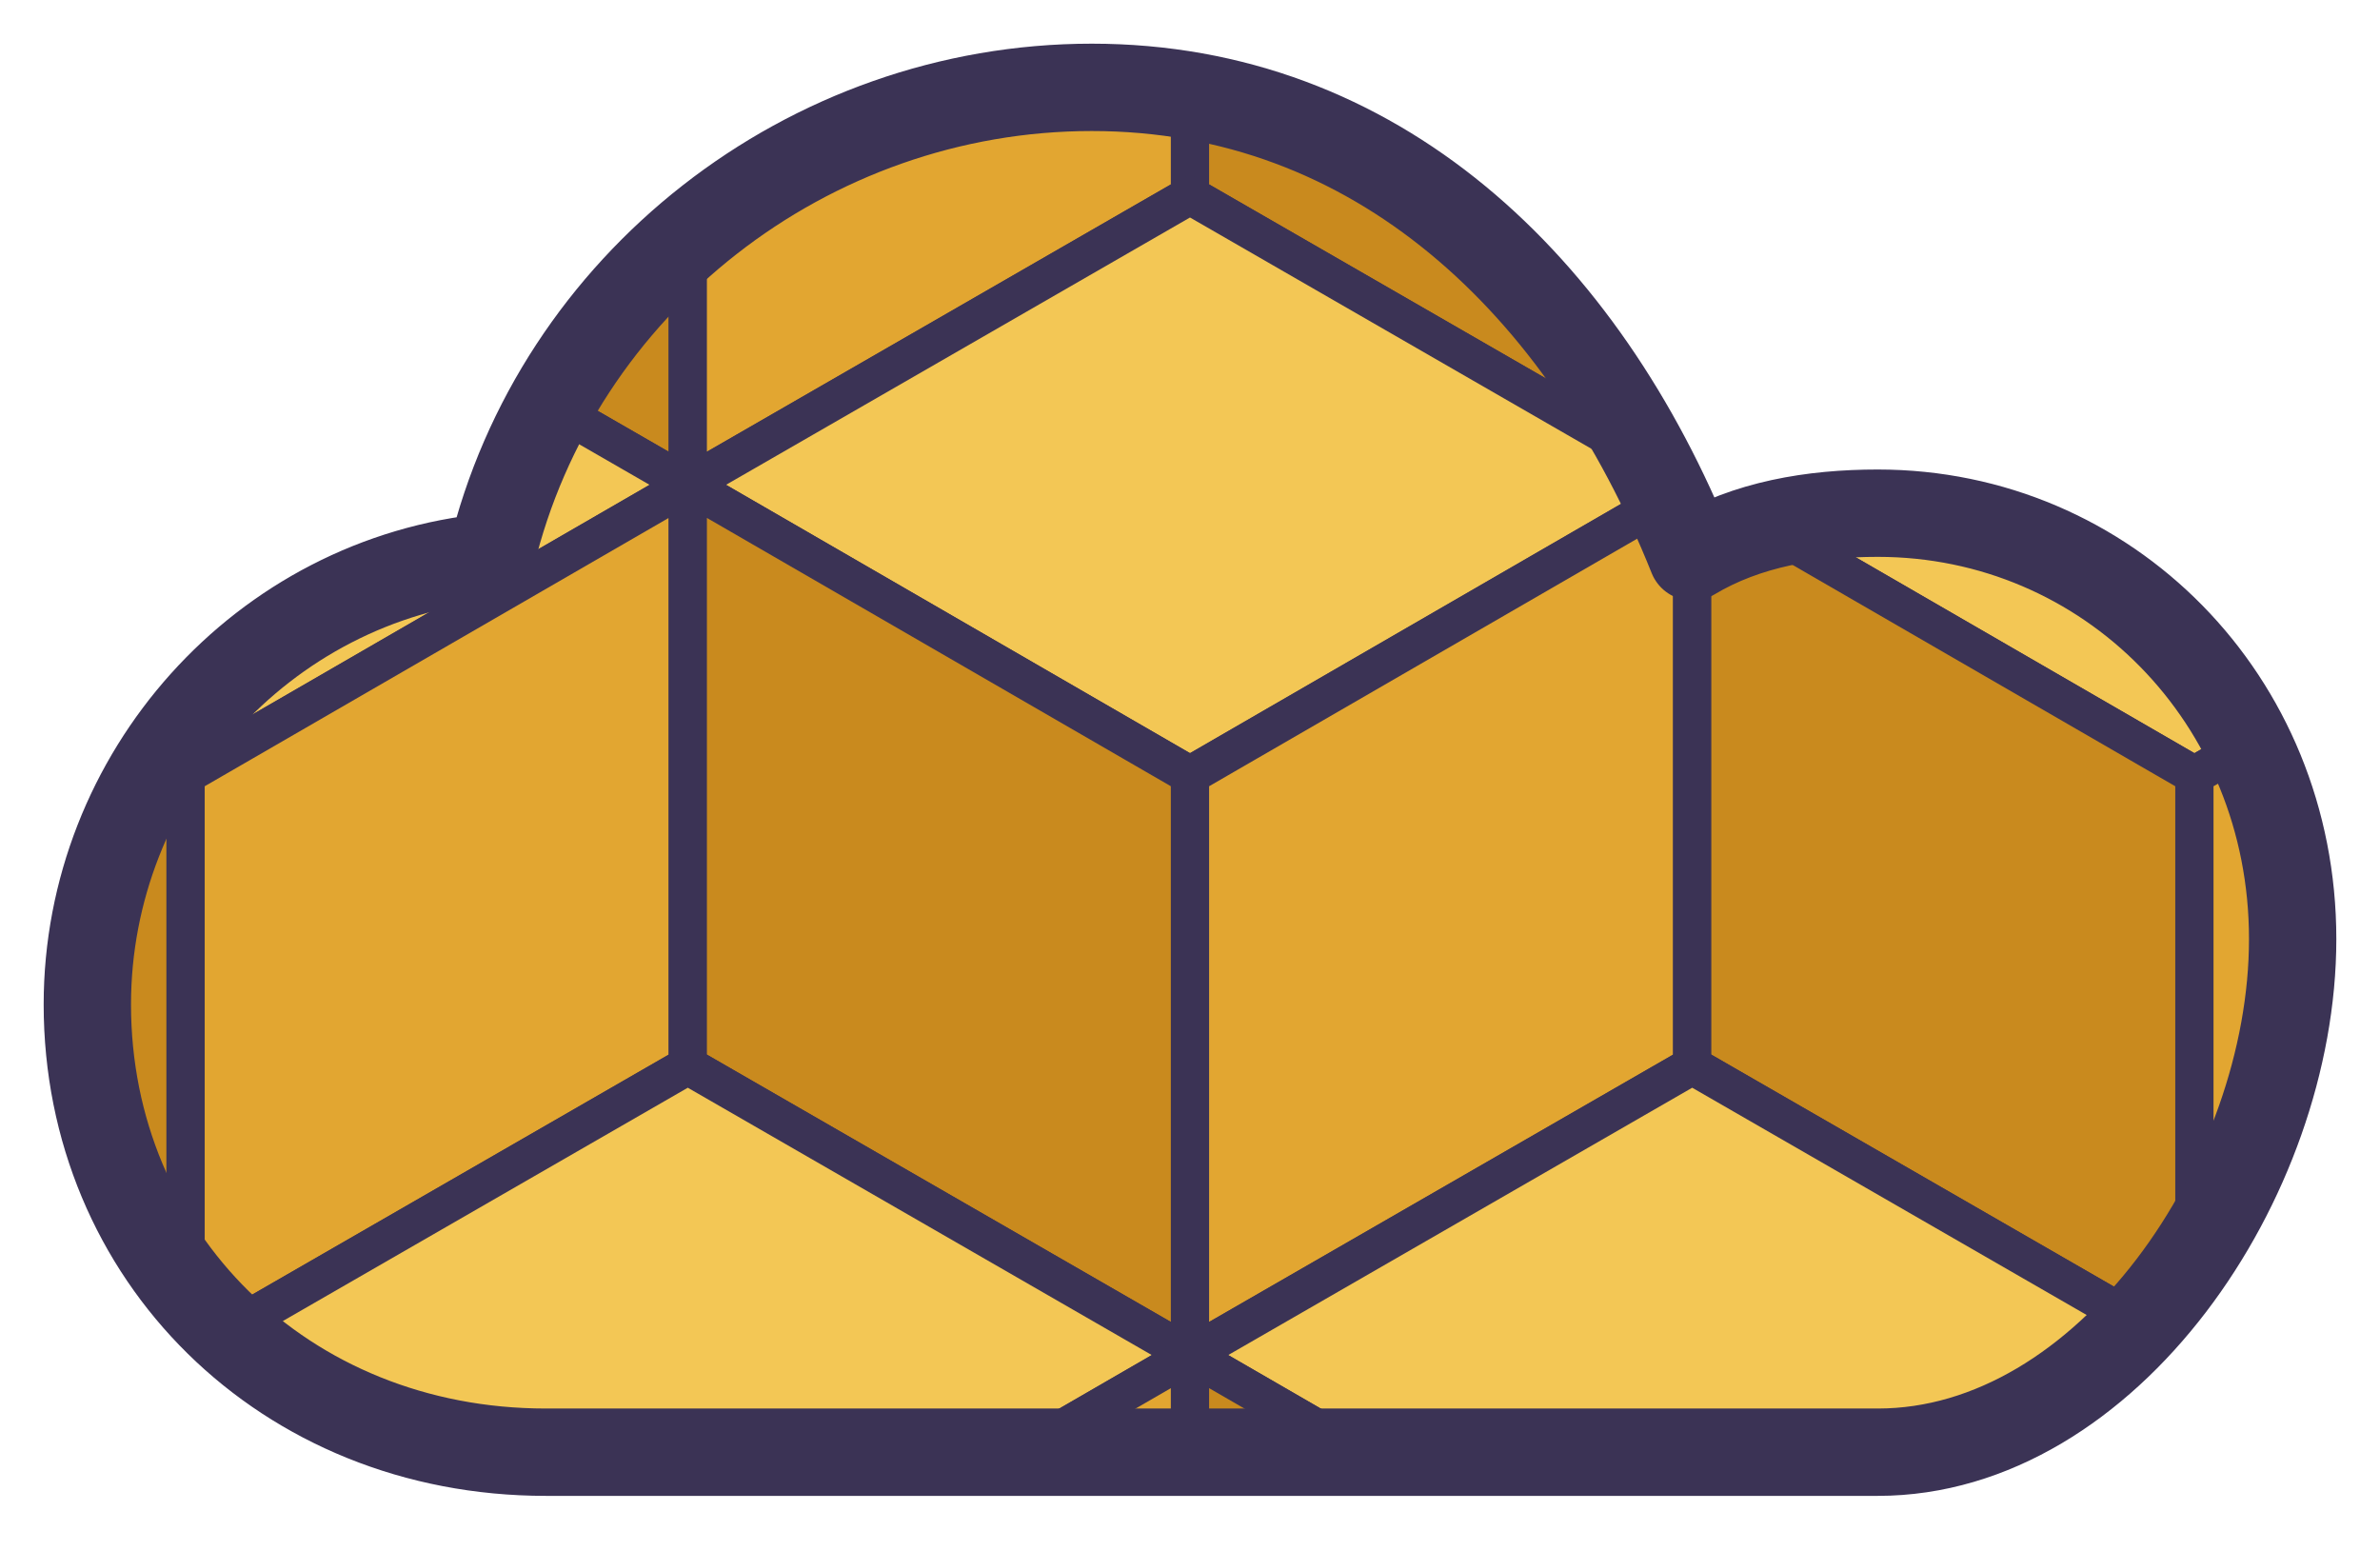
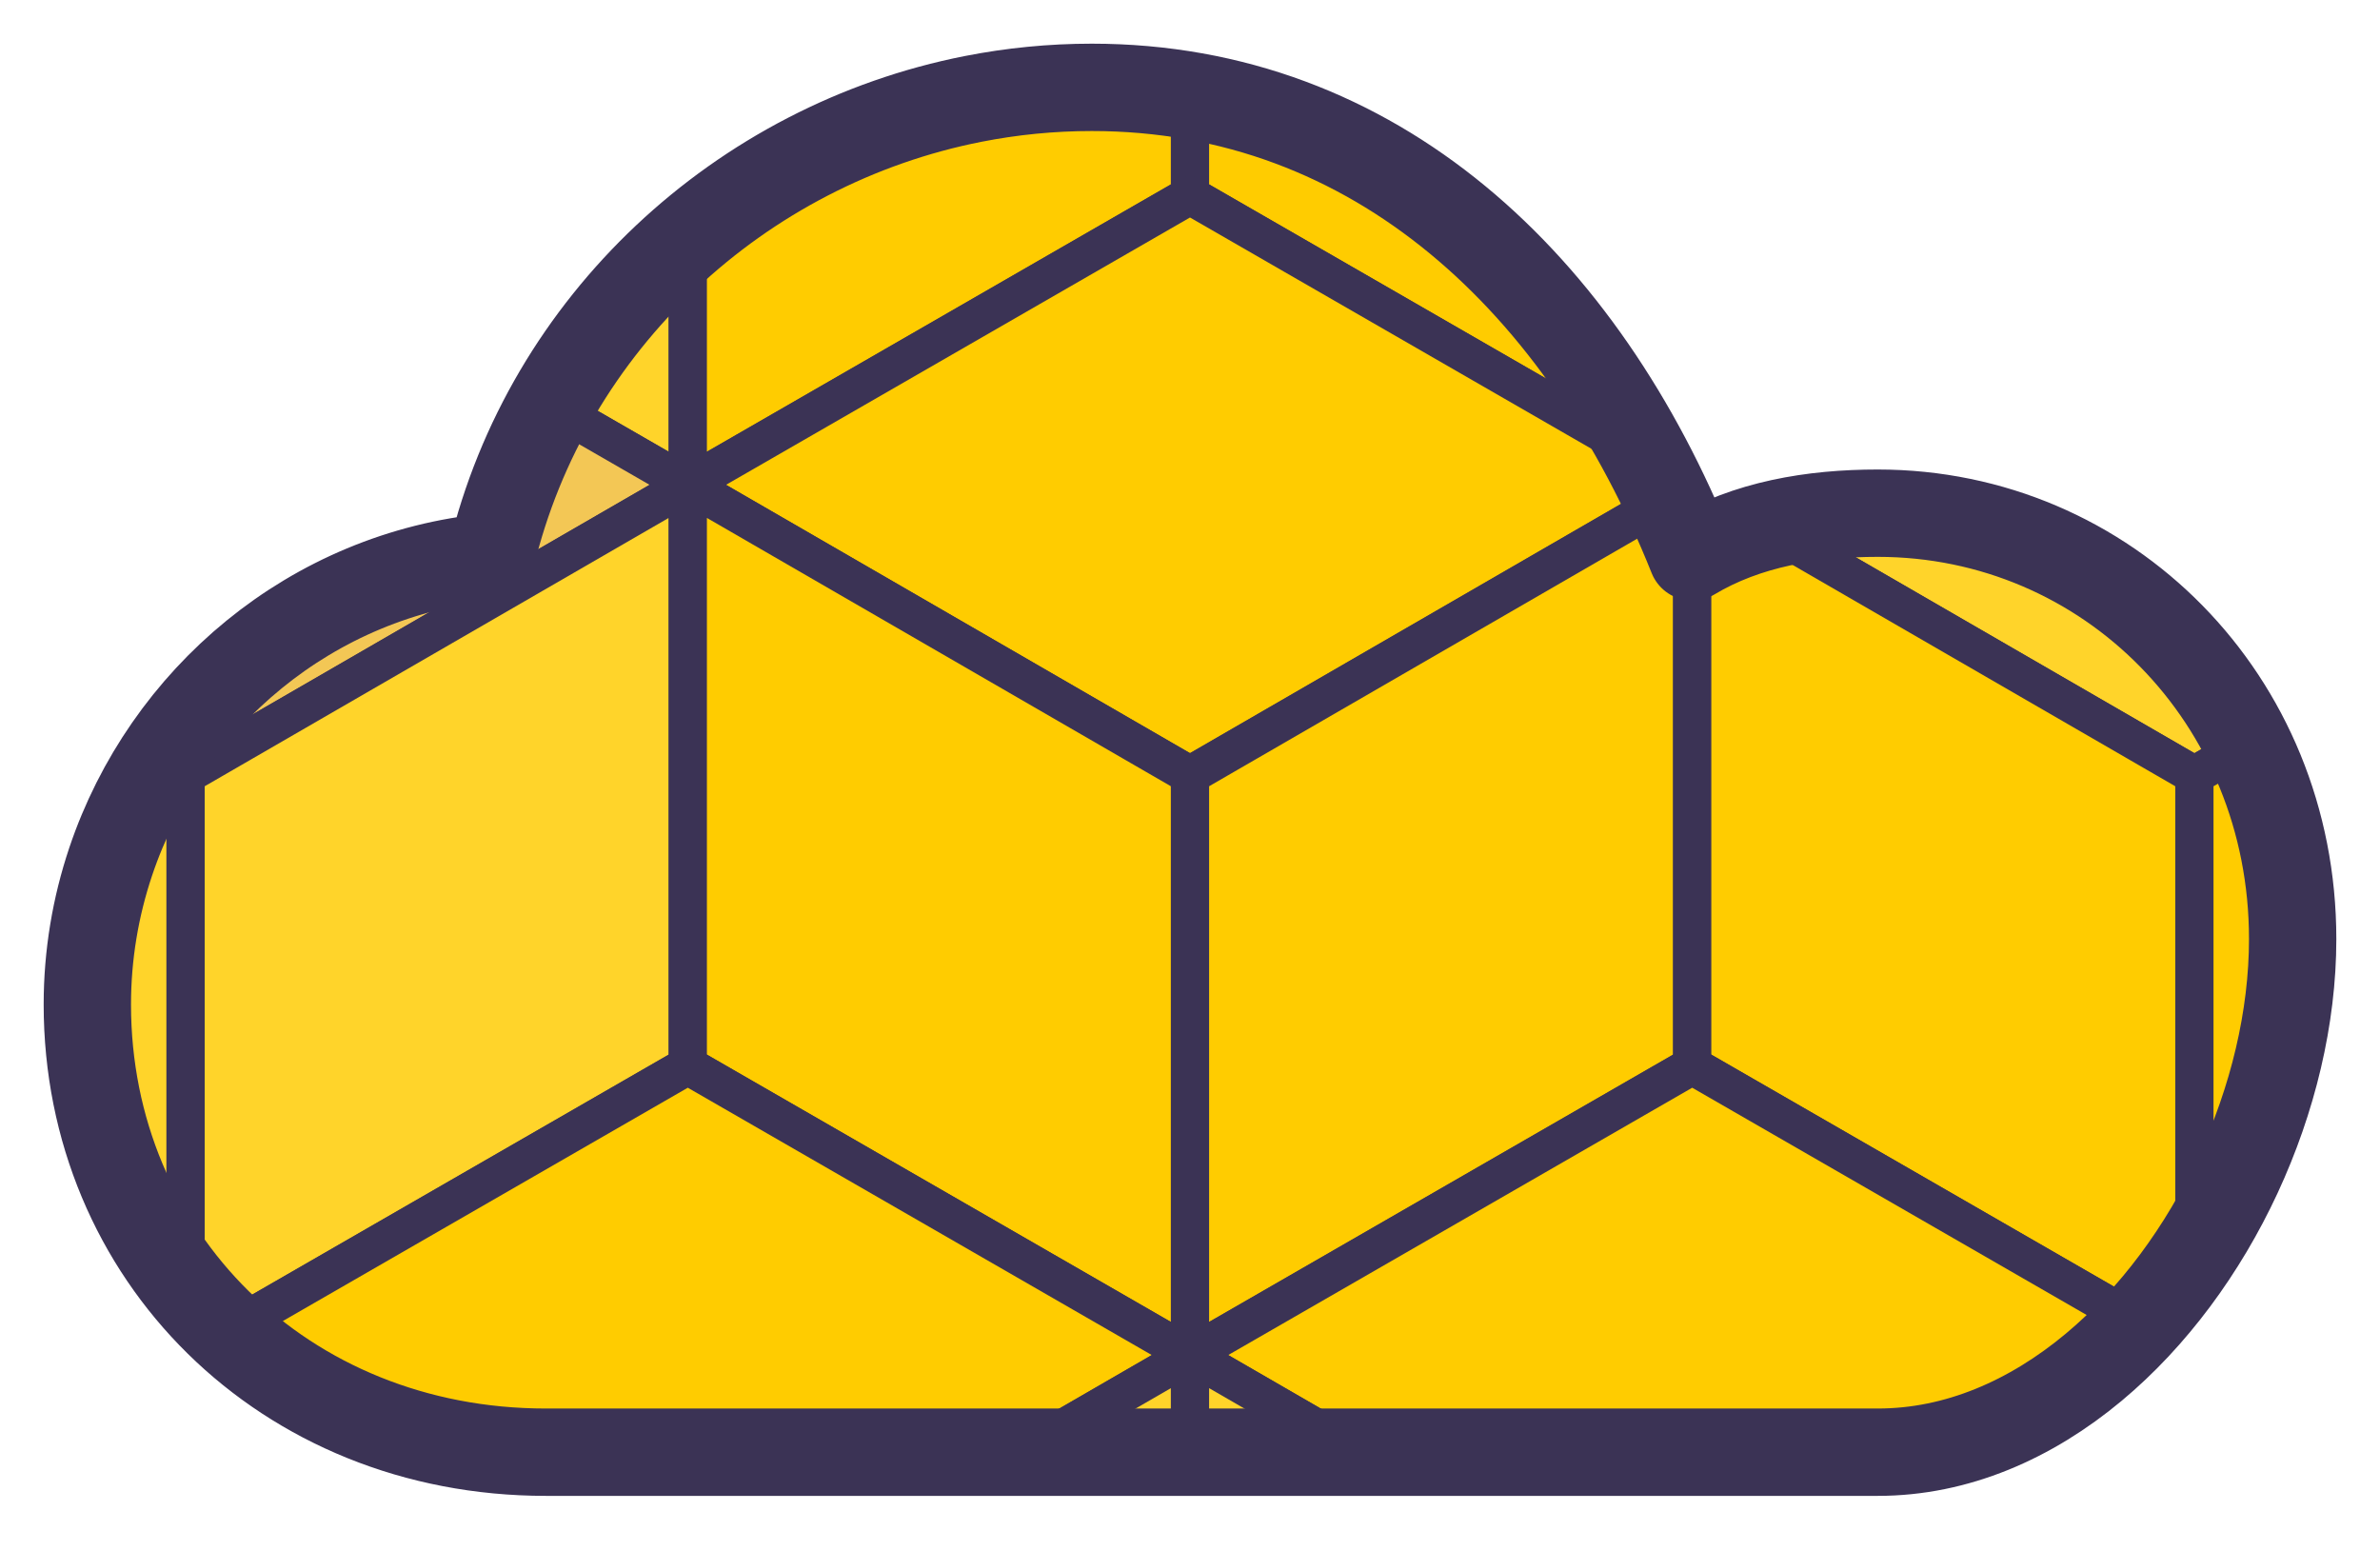
- <svg xmlns="http://www.w3.org/2000/svg" viewBox="-4 -1 218 142" role="img" aria-label="Awesome Cloud Computing">
+ <svg xmlns="http://www.w3.org/2000/svg" viewBox="-4 -1 218 142" role="img" aria-label="Awesome Cloud Computing" version="1.1" id="svg33">
+   <defs id="defs33" />
  <clipPath id="cloud">
-     <path d="M46 132C22 132 4 114 4 91c0-21 16-39 37-41C47 25 70 7 96 7s45 18 55 43c5-3 11-4 17-4 21 0 38 17 38 39s-17 47-38 47Z" />
+     <path d="M46 132C22 132 4 114 4 91c0-21 16-39 37-41C47 25 70 7 96 7s45 18 55 43c5-3 11-4 17-4 21 0 38 17 38 39s-17 47-38 47Z" id="path1" />
  </clipPath>
-   <g clip-path="url(#cloud)" stroke="#3B3355" stroke-width="3.5" stroke-linejoin="round">
-     <polygon points="-33,-62.8 13,-36.2 -33,-9.7 -79,-36.2" fill="#F3C755" />
-     <polygon points="-79,-36.2 -33,-9.7 -33,43.4 -79,16.9" fill="#C98A1E" />
-     <polygon points="-33,-9.7 13,-36.2 13,16.9 -33,43.4" fill="#E2A631" />
-     <polygon points="59,-62.8 105,-36.2 59,-9.7 13,-36.2" fill="#F3C755" />
-     <polygon points="13,-36.2 59,-9.7 59,43.4 13,16.9" fill="#C98A1E" />
-     <polygon points="59,-9.7 105,-36.2 105,16.9 59,43.4" fill="#E2A631" />
-     <polygon points="151,-62.8 197,-36.2 151,-9.7 105,-36.2" fill="#F3C755" />
-     <polygon points="105,-36.2 151,-9.7 151,43.4 105,16.9" fill="#C98A1E" />
-     <polygon points="151,-9.7 197,-36.2 197,16.9 151,43.4" fill="#E2A631" />
-     <polygon points="243,-62.8 289,-36.2 243,-9.7 197,-36.2" fill="#F3C755" />
-     <polygon points="197,-36.2 243,-9.7 243,43.4 197,16.9" fill="#C98A1E" />
-     <polygon points="243,-9.7 289,-36.2 289,16.9 243,43.4" fill="#E2A631" />
-     <polygon points="13,16.9 59,43.4 13,70 -33,43.4" fill="#F3C755" />
-     <polygon points="-33,43.4 13,70 13,123.1 -33,96.6" fill="#C98A1E" />
-     <polygon points="13,70 59,43.4 59,96.6 13,123.1" fill="#E2A631" />
-     <polygon points="105,16.9 151,43.4 105,70 59,43.4" fill="#F3C755" />
-     <polygon points="59,43.4 105,70 105,123.1 59,96.6" fill="#C98A1E" />
-     <polygon points="105,70 151,43.4 151,96.6 105,123.1" fill="#E2A631" />
-     <polygon points="197,16.9 243,43.4 197,70 151,43.4" fill="#F3C755" />
-     <polygon points="151,43.4 197,70 197,123.1 151,96.6" fill="#C98A1E" />
-     <polygon points="197,70 243,43.4 243,96.6 197,123.1" fill="#E2A631" />
-     <polygon points="-33,96.6 13,123.1 -33,149.7 -79,123.1" fill="#F3C755" />
-     <polygon points="-79,123.1 -33,149.7 -33,202.8 -79,176.2" fill="#C98A1E" />
-     <polygon points="-33,149.7 13,123.1 13,176.2 -33,202.8" fill="#E2A631" />
-     <polygon points="59,96.6 105,123.1 59,149.7 13,123.1" fill="#F3C755" />
-     <polygon points="13,123.1 59,149.7 59,202.8 13,176.2" fill="#C98A1E" />
-     <polygon points="59,149.7 105,123.1 105,176.2 59,202.8" fill="#E2A631" />
-     <polygon points="151,96.6 197,123.1 151,149.7 105,123.1" fill="#F3C755" />
-     <polygon points="105,123.1 151,149.7 151,202.8 105,176.2" fill="#C98A1E" />
-     <polygon points="151,149.7 197,123.1 197,176.2 151,202.8" fill="#E2A631" />
-     <polygon points="243,96.6 289,123.1 243,149.7 197,123.1" fill="#F3C755" />
-     <polygon points="197,123.1 243,149.7 243,202.8 197,176.2" fill="#C98A1E" />
-     <polygon points="243,149.7 289,123.1 289,176.2 243,202.8" fill="#E2A631" />
+   <g clip-path="url(#cloud)" stroke="#3B3355" stroke-width="3.5" stroke-linejoin="round" id="g33">
+     <polygon points="-33,-62.8 13,-36.2 -33,-9.7 -79,-36.2" fill="#F3C755" id="polygon1" />
+     <polygon points="-79,-36.2 -33,-9.7 -33,43.4 -79,16.9" fill="#C98A1E" id="polygon2" />
+     <polygon points="-33,-9.7 13,-36.2 13,16.9 -33,43.4" fill="#E2A631" id="polygon3" />
+     <polygon points="59,-62.8 105,-36.2 59,-9.7 13,-36.2" fill="#F3C755" id="polygon4" />
+     <polygon points="13,-36.2 59,-9.7 59,43.4 13,16.9" fill="#C98A1E" id="polygon5" style="fill:#ffd42a" />
+     <polygon points="59,-9.7 105,-36.2 105,16.9 59,43.4" fill="#E2A631" id="polygon6" style="fill:#ffcc00" />
+     <polygon points="151,-62.8 197,-36.2 151,-9.7 105,-36.2" fill="#F3C755" id="polygon7" />
+     <polygon points="105,-36.2 151,-9.7 151,43.4 105,16.9" fill="#C98A1E" id="polygon8" style="fill:#ffcc00" />
+     <polygon points="151,-9.7 197,-36.2 197,16.9 151,43.4" fill="#E2A631" id="polygon9" />
+     <polygon points="243,-62.8 289,-36.2 243,-9.7 197,-36.2" fill="#F3C755" id="polygon10" />
+     <polygon points="197,-36.2 243,-9.7 243,43.4 197,16.9" fill="#C98A1E" id="polygon11" />
+     <polygon points="243,-9.7 289,-36.2 289,16.9 243,43.4" fill="#E2A631" id="polygon12" />
+     <polygon points="13,16.9 59,43.4 13,70 -33,43.4" fill="#F3C755" id="polygon13" />
+     <polygon points="-33,43.4 13,70 13,123.1 -33,96.6" fill="#C98A1E" id="polygon14" style="fill:#ffd42a" />
+     <polygon points="13,70 59,43.4 59,96.6 13,123.1" fill="#E2A631" id="polygon15" style="fill:#ffd42a" />
+     <polygon points="105,16.9 151,43.4 105,70 59,43.4" fill="#F3C755" id="polygon16" style="fill:#ffcc00" />
+     <polygon points="59,43.4 105,70 105,123.1 59,96.6" fill="#C98A1E" id="polygon17" style="fill:#ffcc00" />
+     <polygon points="105,70 151,43.4 151,96.6 105,123.1" fill="#E2A631" id="polygon18" style="fill:#ffcc00" />
+     <polygon points="197,16.9 243,43.4 197,70 151,43.4" fill="#F3C755" id="polygon19" style="fill:#ffd42a" />
+     <polygon points="151,43.4 197,70 197,123.1 151,96.6" fill="#C98A1E" id="polygon20" style="fill:#ffcc00" />
+     <polygon points="197,70 243,43.4 243,96.6 197,123.1" fill="#E2A631" id="polygon21" style="fill:#ffcc00" />
+     <polygon points="-33,96.6 13,123.1 -33,149.7 -79,123.1" fill="#F3C755" id="polygon22" />
+     <polygon points="-79,123.1 -33,149.7 -33,202.8 -79,176.2" fill="#C98A1E" id="polygon23" />
+     <polygon points="-33,149.7 13,123.1 13,176.2 -33,202.8" fill="#E2A631" id="polygon24" />
+     <polygon points="59,96.6 105,123.1 59,149.7 13,123.1" fill="#F3C755" id="polygon25" style="fill:#ffcc00" />
+     <polygon points="13,123.1 59,149.7 59,202.8 13,176.2" fill="#C98A1E" id="polygon26" />
+     <polygon points="59,149.7 105,123.1 105,176.2 59,202.8" fill="#E2A631" id="polygon27" style="fill:#ffd42a" />
+     <polygon points="151,96.6 197,123.1 151,149.7 105,123.1" fill="#F3C755" id="polygon28" style="fill:#ffcc00" />
+     <polygon points="105,123.1 151,149.7 151,202.8 105,176.2" fill="#C98A1E" id="polygon29" style="fill:#ffd42a" />
+     <polygon points="151,149.7 197,123.1 197,176.2 151,202.8" fill="#E2A631" id="polygon30" />
+     <polygon points="243,96.6 289,123.1 243,149.7 197,123.1" fill="#F3C755" id="polygon31" />
+     <polygon points="197,123.1 243,149.7 243,202.8 197,176.2" fill="#C98A1E" id="polygon32" />
+     <polygon points="243,149.7 289,123.1 289,176.2 243,202.8" fill="#E2A631" id="polygon33" />
  </g>
-   <path d="M46 132C22 132 4 114 4 91c0-21 16-39 37-41C47 25 70 7 96 7s45 18 55 43c5-3 11-4 17-4 21 0 38 17 38 39s-17 47-38 47Z" fill="none" stroke="#3B3355" stroke-width="8" stroke-linejoin="round" />
+   <path d="M 46,132 C 22,132 4,114 4,91 4,86.456 4.749,82.052 6.136,77.92 11.159,62.959 24.544,51.567 41,50 46.149,28.544 63.82,12.245 85.162,8.054 88.688,7.362 92.314,7 96,7 c 26,0 45,18 55,43 5,-3 11,-4 17,-4 21,0 38,17 38,39 0,14.411 -7.294,30.108 -18.228,39.224 C 182.013,129.025 175.244,132 168,132 Z" fill="none" stroke="#3b3355" stroke-width="8" stroke-linejoin="round" id="path33" />
</svg>
